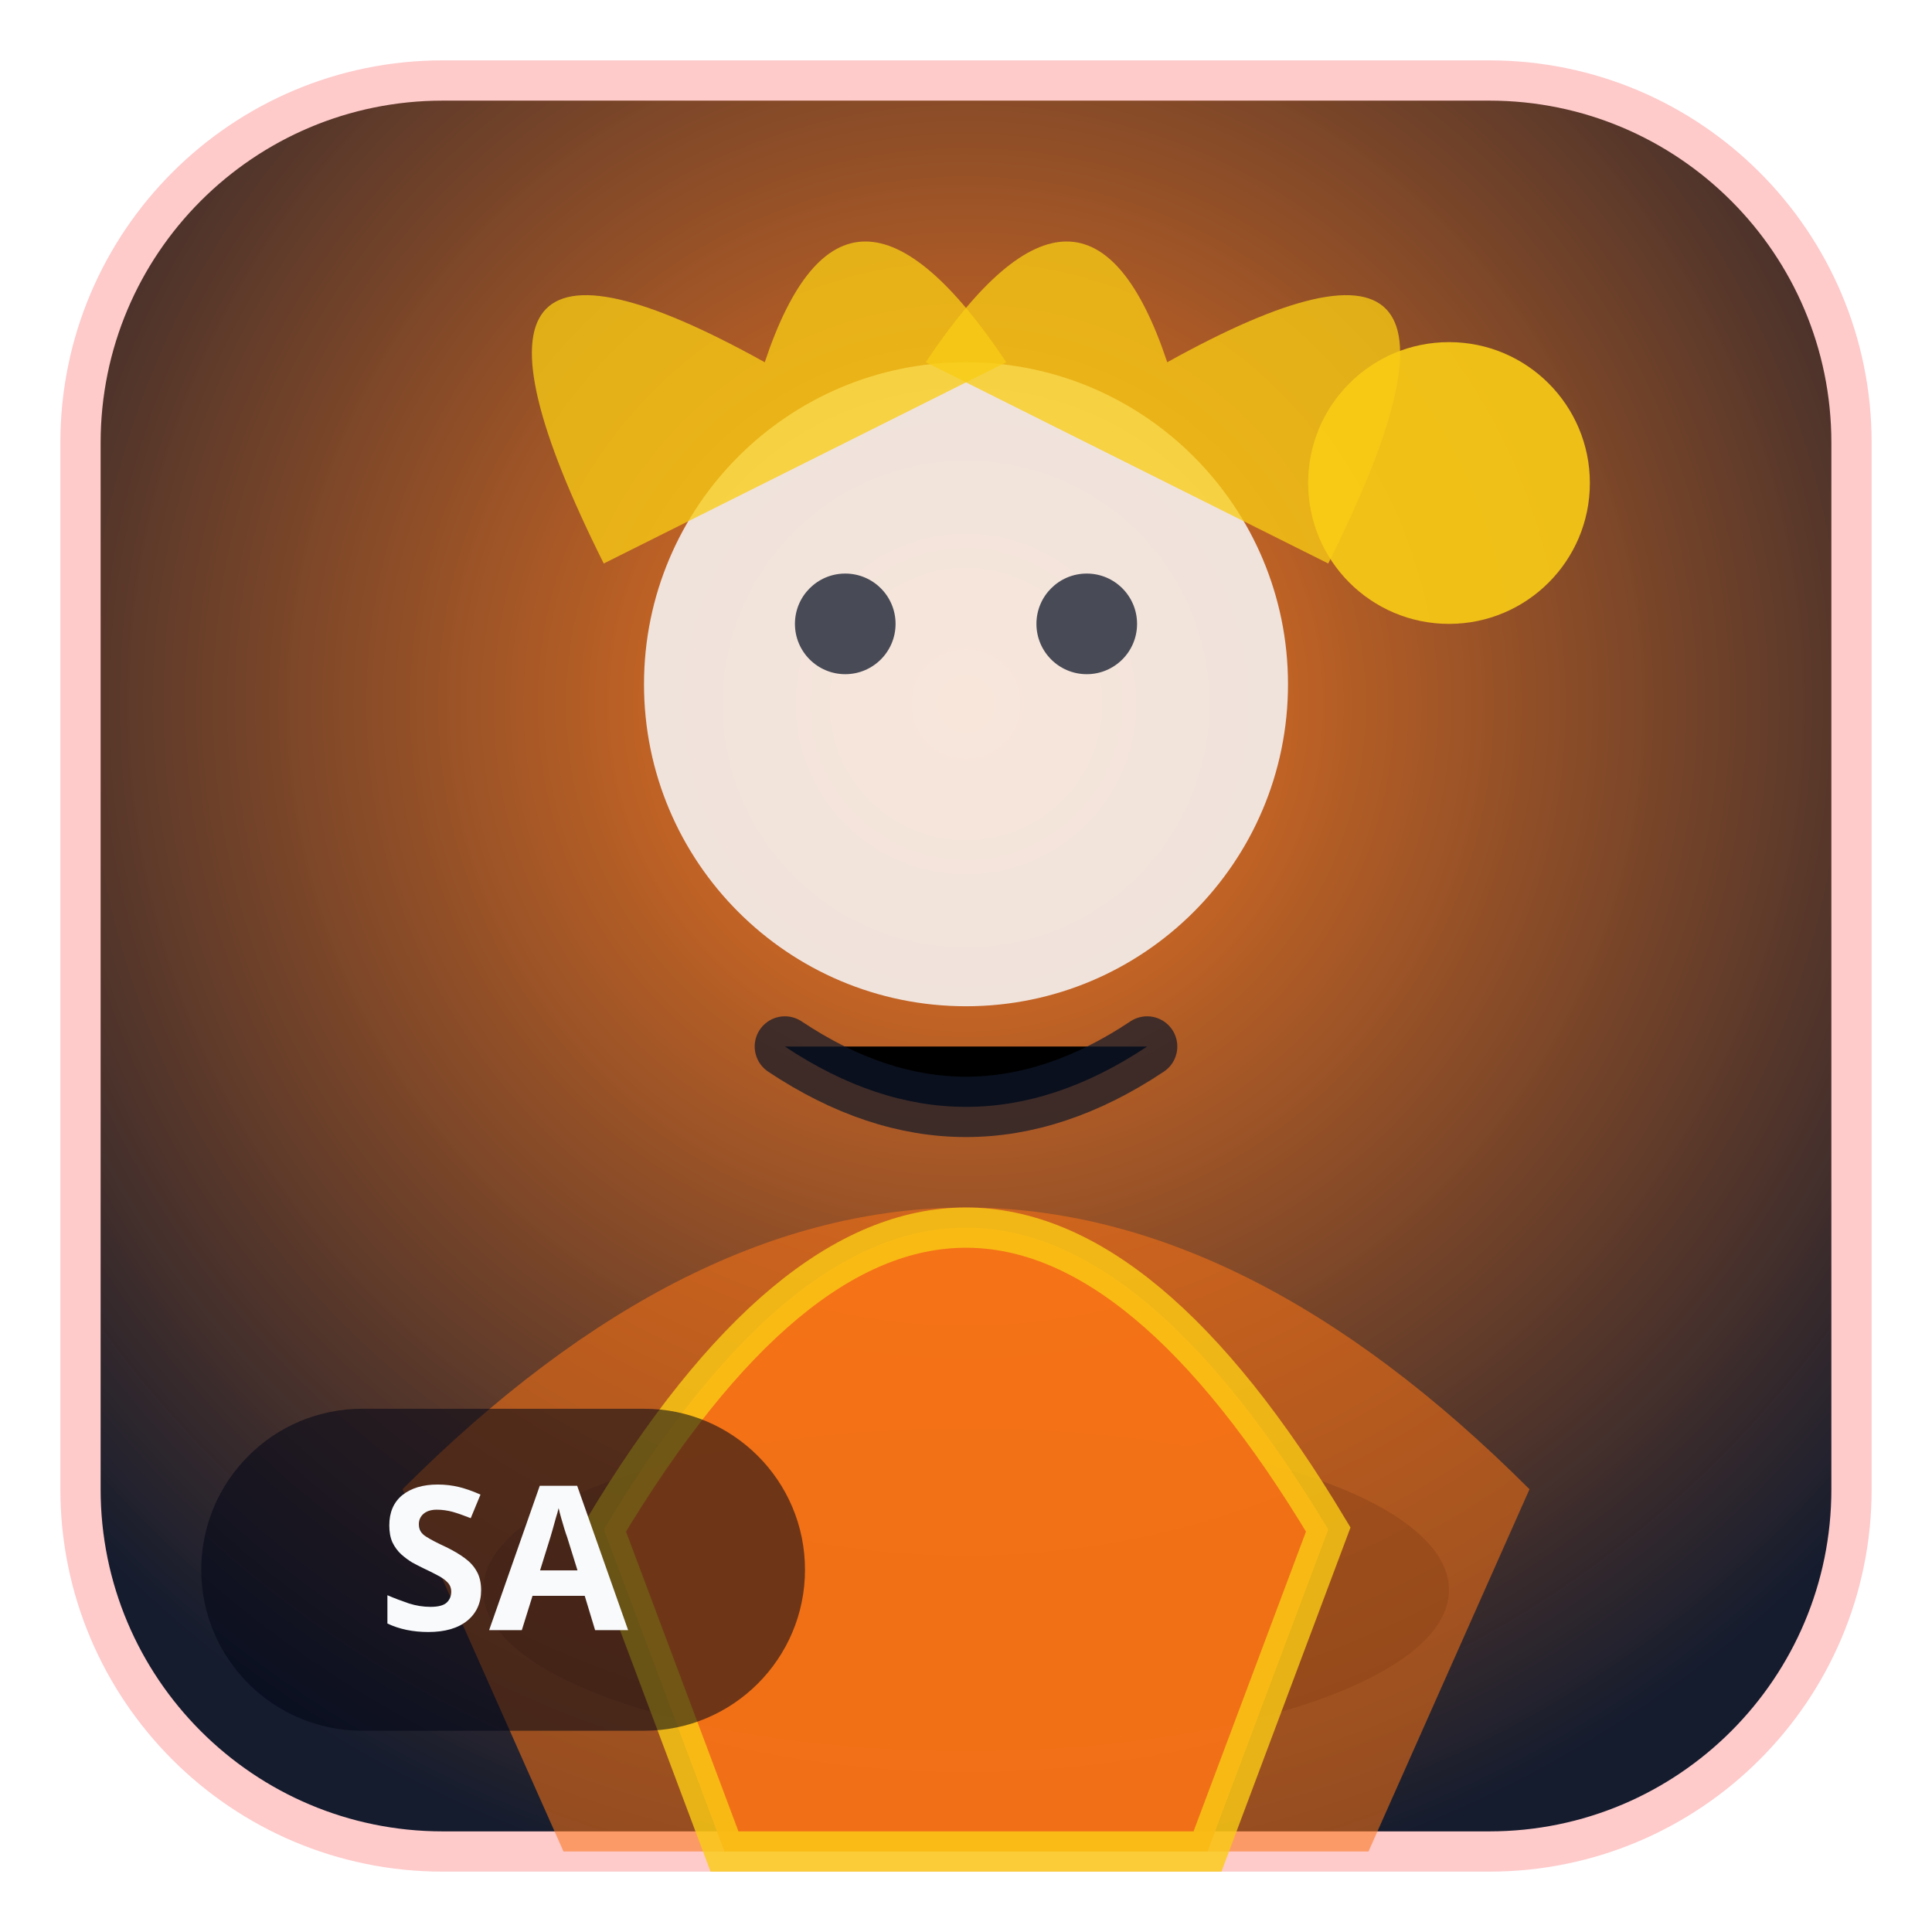
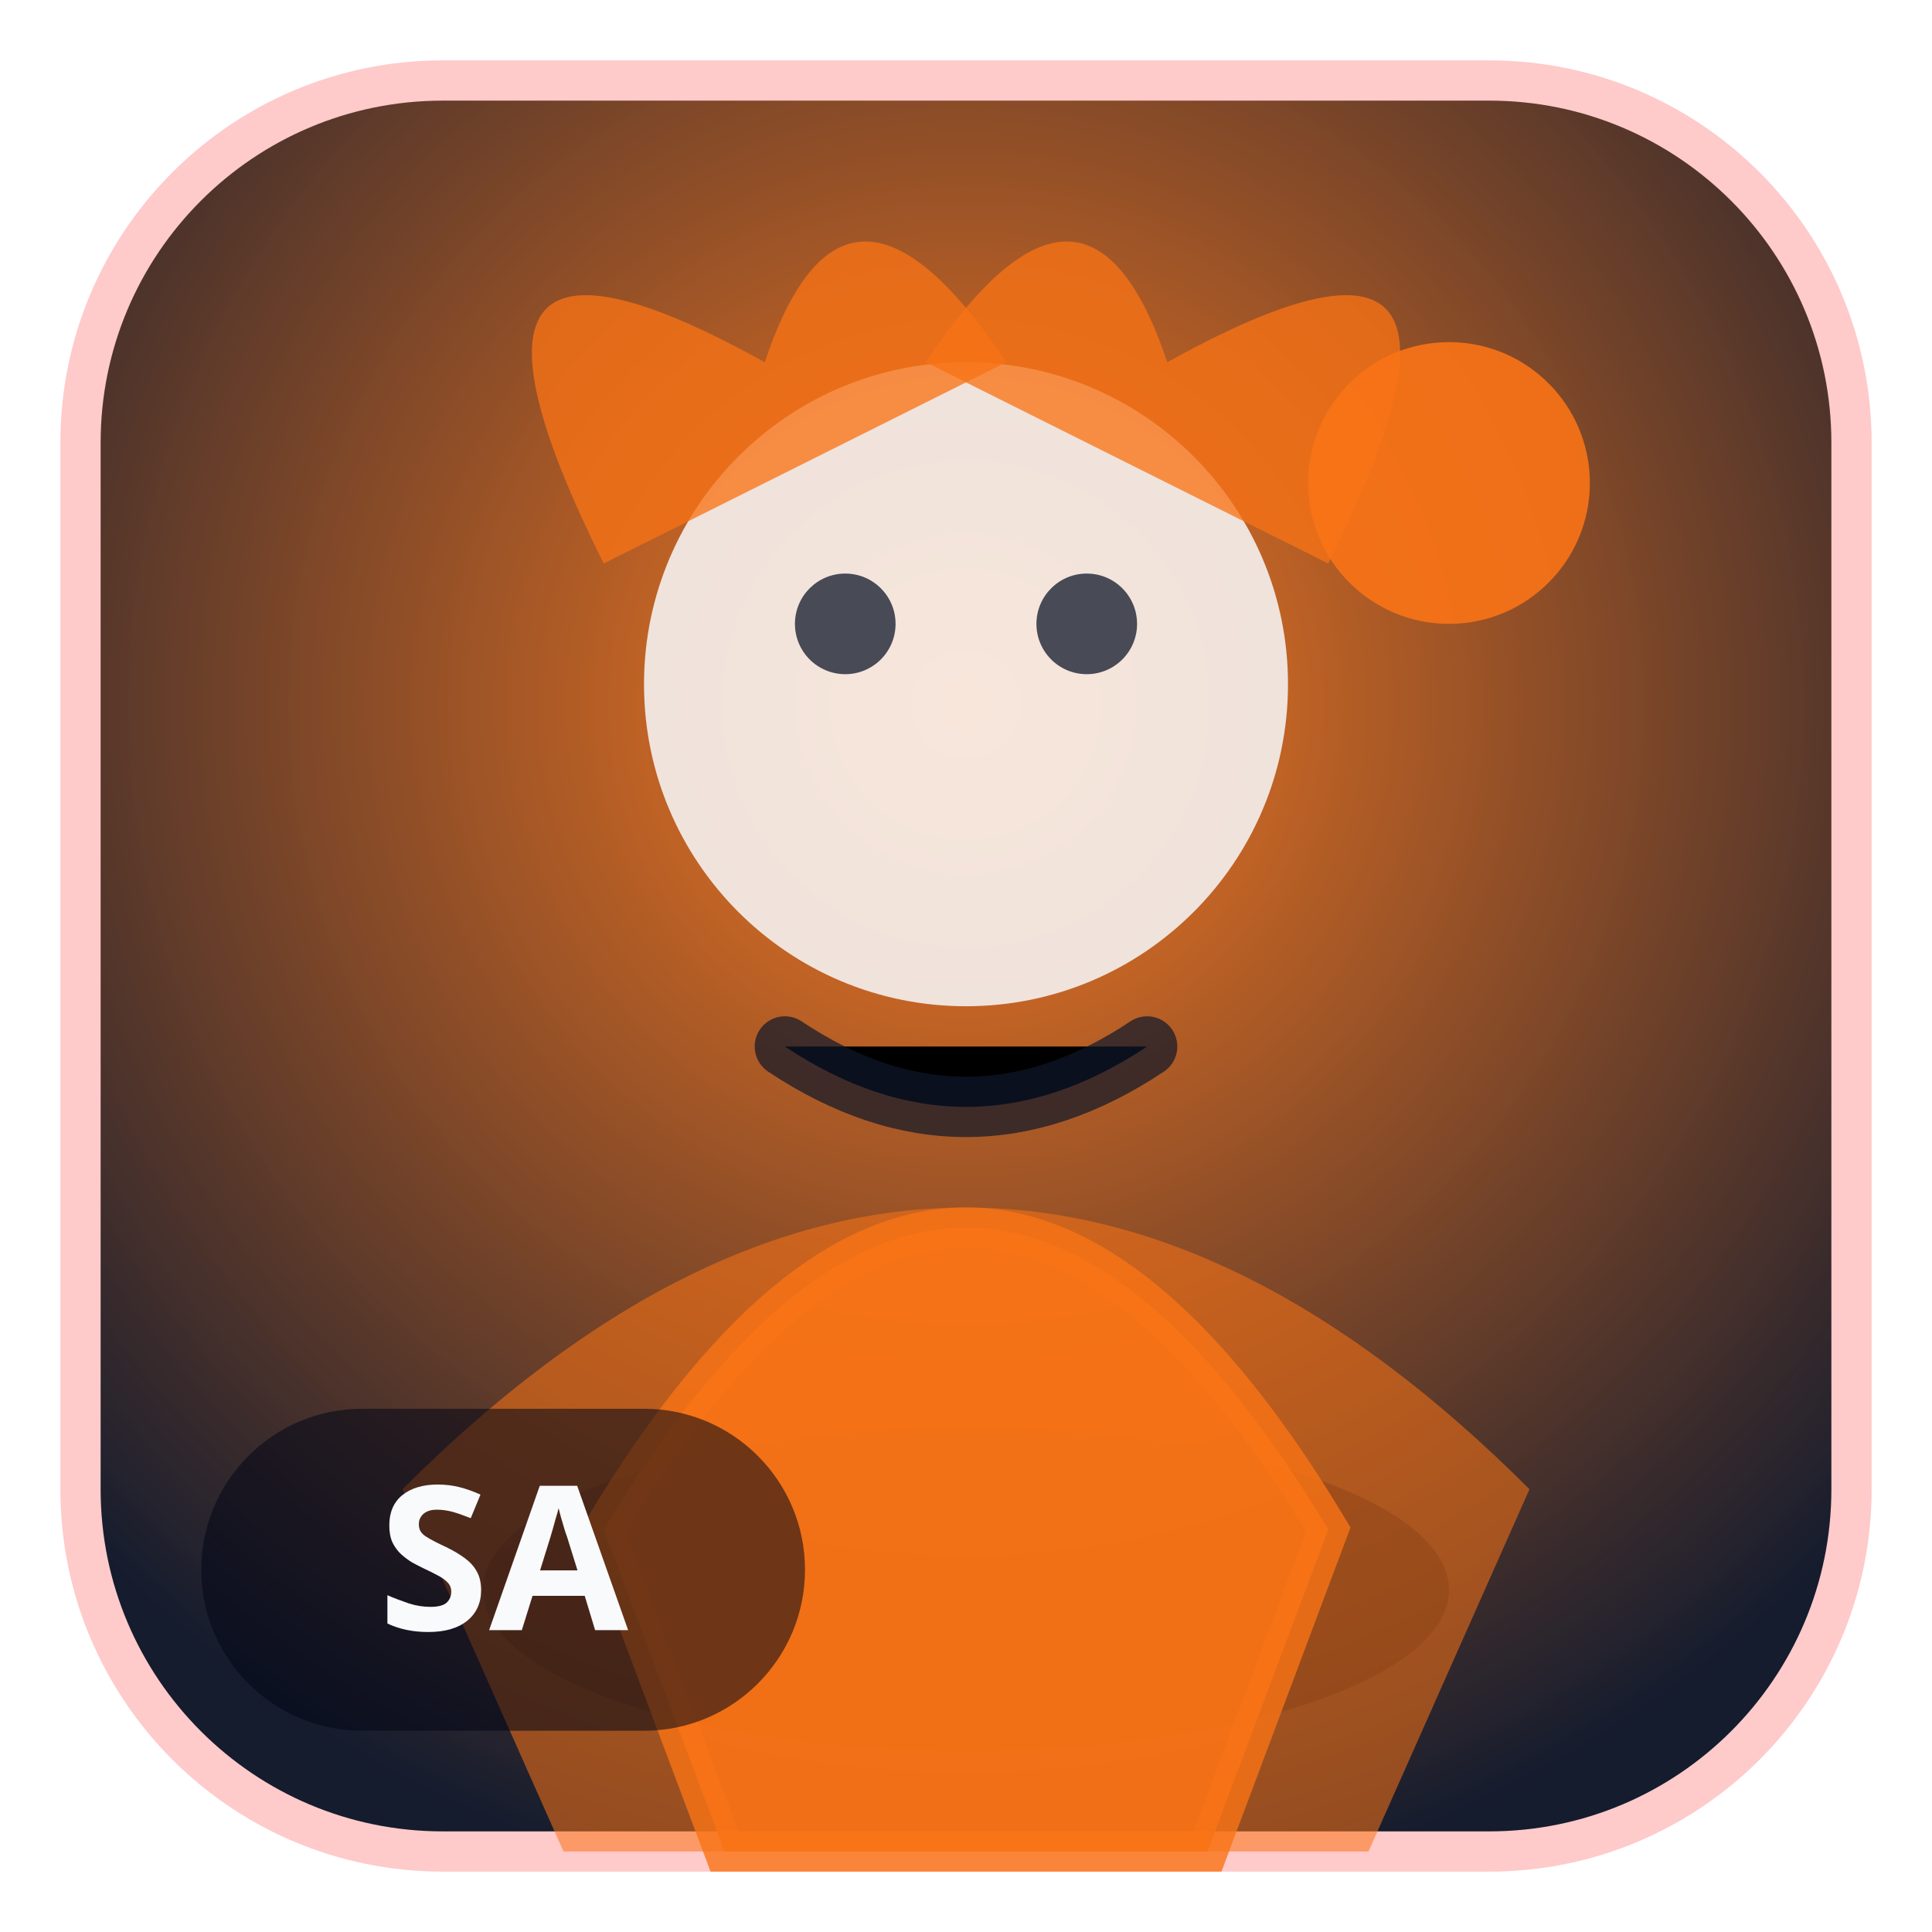
<svg xmlns="http://www.w3.org/2000/svg" width="96" height="96" viewBox="0 0 96 96">
  <defs>
    <radialGradient id="bg-salamadile" cx="50%" cy="35%" r="70%">
      <stop offset="0%" stop-color="rgba(249,115,22,0.95)" />
      <stop offset="100%" stop-color="rgba(15,23,42,0.98)" />
    </radialGradient>
  </defs>
  <rect x="4" y="4" width="88" height="88" rx="18" fill="url(#bg-salamadile)" stroke="#fecaca" stroke-width="2" />
  <ellipse cx="48" cy="79" rx="24" ry="8" fill="rgba(2,6,23,0.45)" />
  <circle cx="48" cy="34" r="16" fill="rgba(248,250,252,0.92)" opacity="0.92" />
-   <path d="M30 28 Q20 8 38 18 Q42 6 50 18" fill="rgba(250,204,21,0.9)" opacity="0.85" />
-   <path d="M66 28 Q76 8 58 18 Q54 6 46 18" fill="rgba(250,204,21,0.9)" opacity="0.85" />
+   <path d="M30 28 Q20 8 38 18 Q42 6 50 18" fill="rgba(249,115,22,0.9)" opacity="0.85" />
+   <path d="M66 28 Q76 8 58 18 Q54 6 46 18" fill="rgba(249,115,22,0.9)" opacity="0.85" />
  <path d="M20 74 Q48 46 76 74 L68 92 L28 92 Z" fill="rgba(249,115,22,0.55)" />
-   <path d="M30 76 Q48 46 66 76 L60 92 L36 92 Z" fill="rgba(249,115,22,0.92)" stroke="rgba(250,204,21,0.8)" stroke-width="2" />
+   <path d="M30 76 Q48 46 66 76 L60 92 L36 92 Z" fill="rgba(249,115,22,0.92)" stroke="rgba(249,115,22,0.8)" stroke-width="2" />
  <path d="M39 52 Q48 58 57 52" stroke="rgba(15,23,42,0.7)" stroke-width="3" stroke-linecap="round" />
  <circle cx="42" cy="31" r="2.5" fill="rgba(15,23,42,0.75)" />
  <circle cx="54" cy="31" r="2.5" fill="rgba(15,23,42,0.75)" />
-   <circle cx="72" cy="24" r="7" fill="#facc15" opacity="0.9" />
+   <circle cx="72" cy="24" r="7" fill="#f97316" opacity="0.9" />
  <rect x="10" y="70" width="30" height="16" rx="8" fill="rgba(2,6,23,0.55)" />
  <text x="25" y="81" text-anchor="middle" font-family="system-ui, sans-serif" font-size="10" font-weight="700" fill="#f8fafc">SA</text>
</svg>
